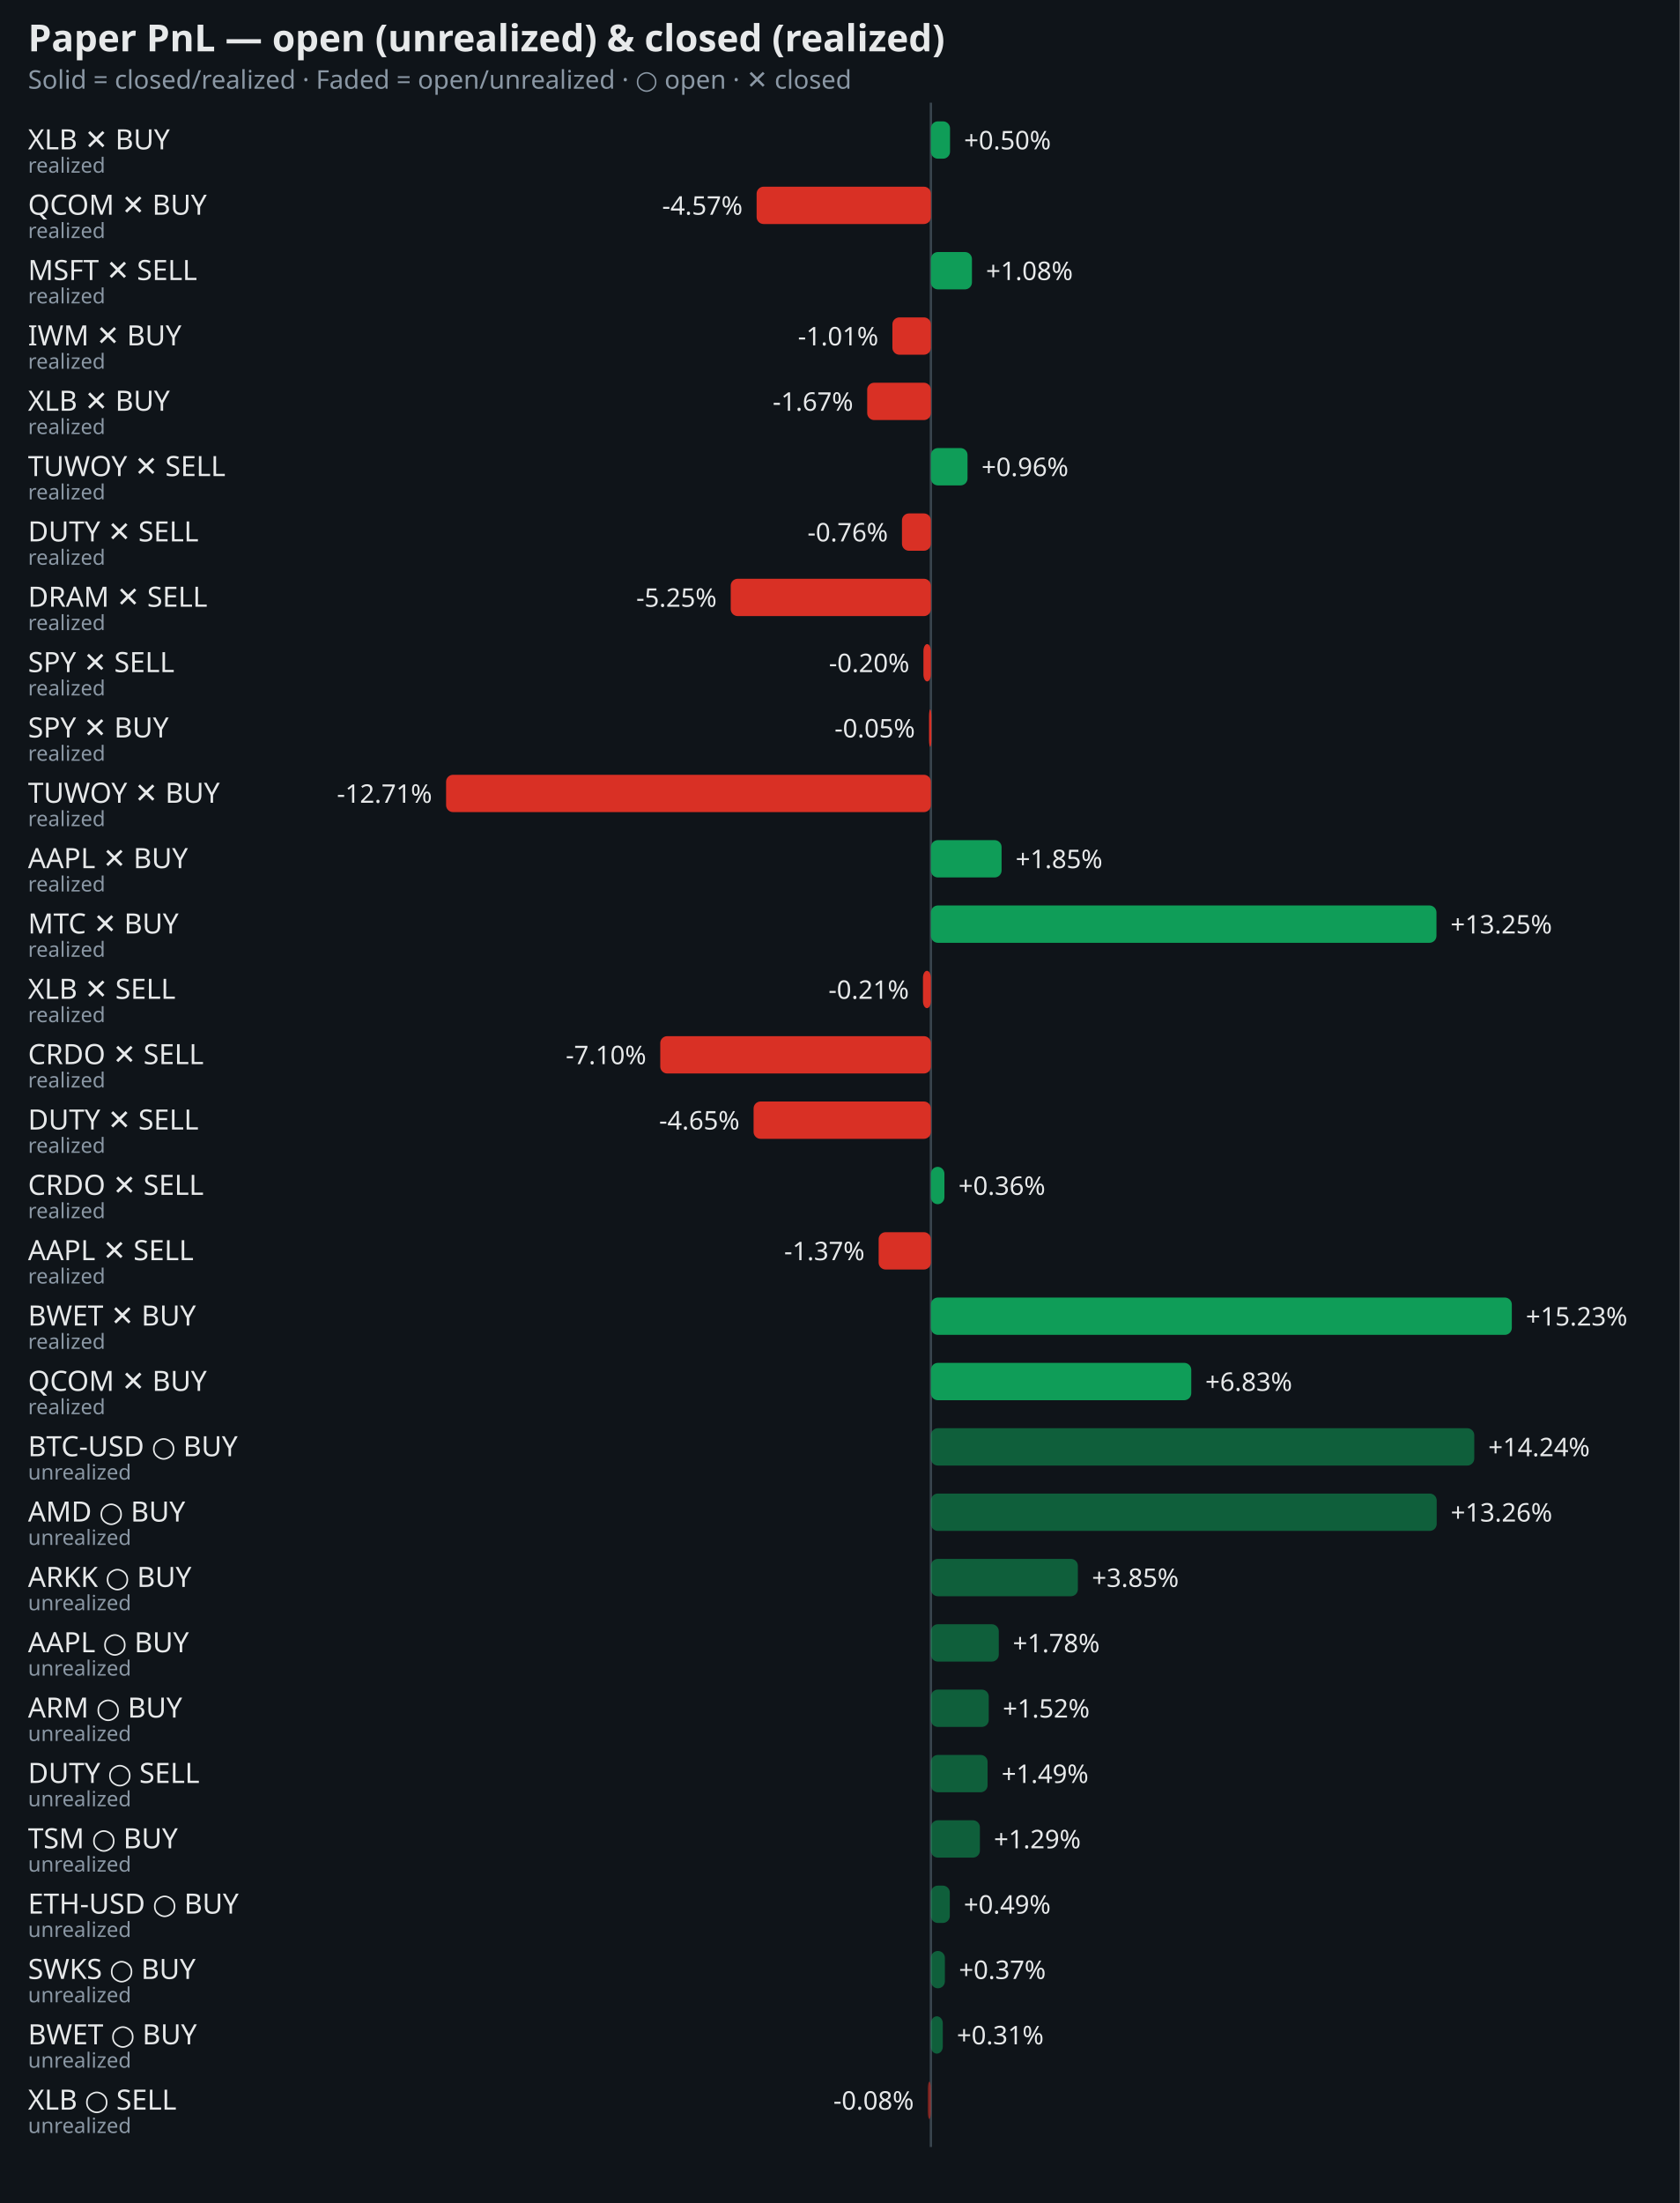
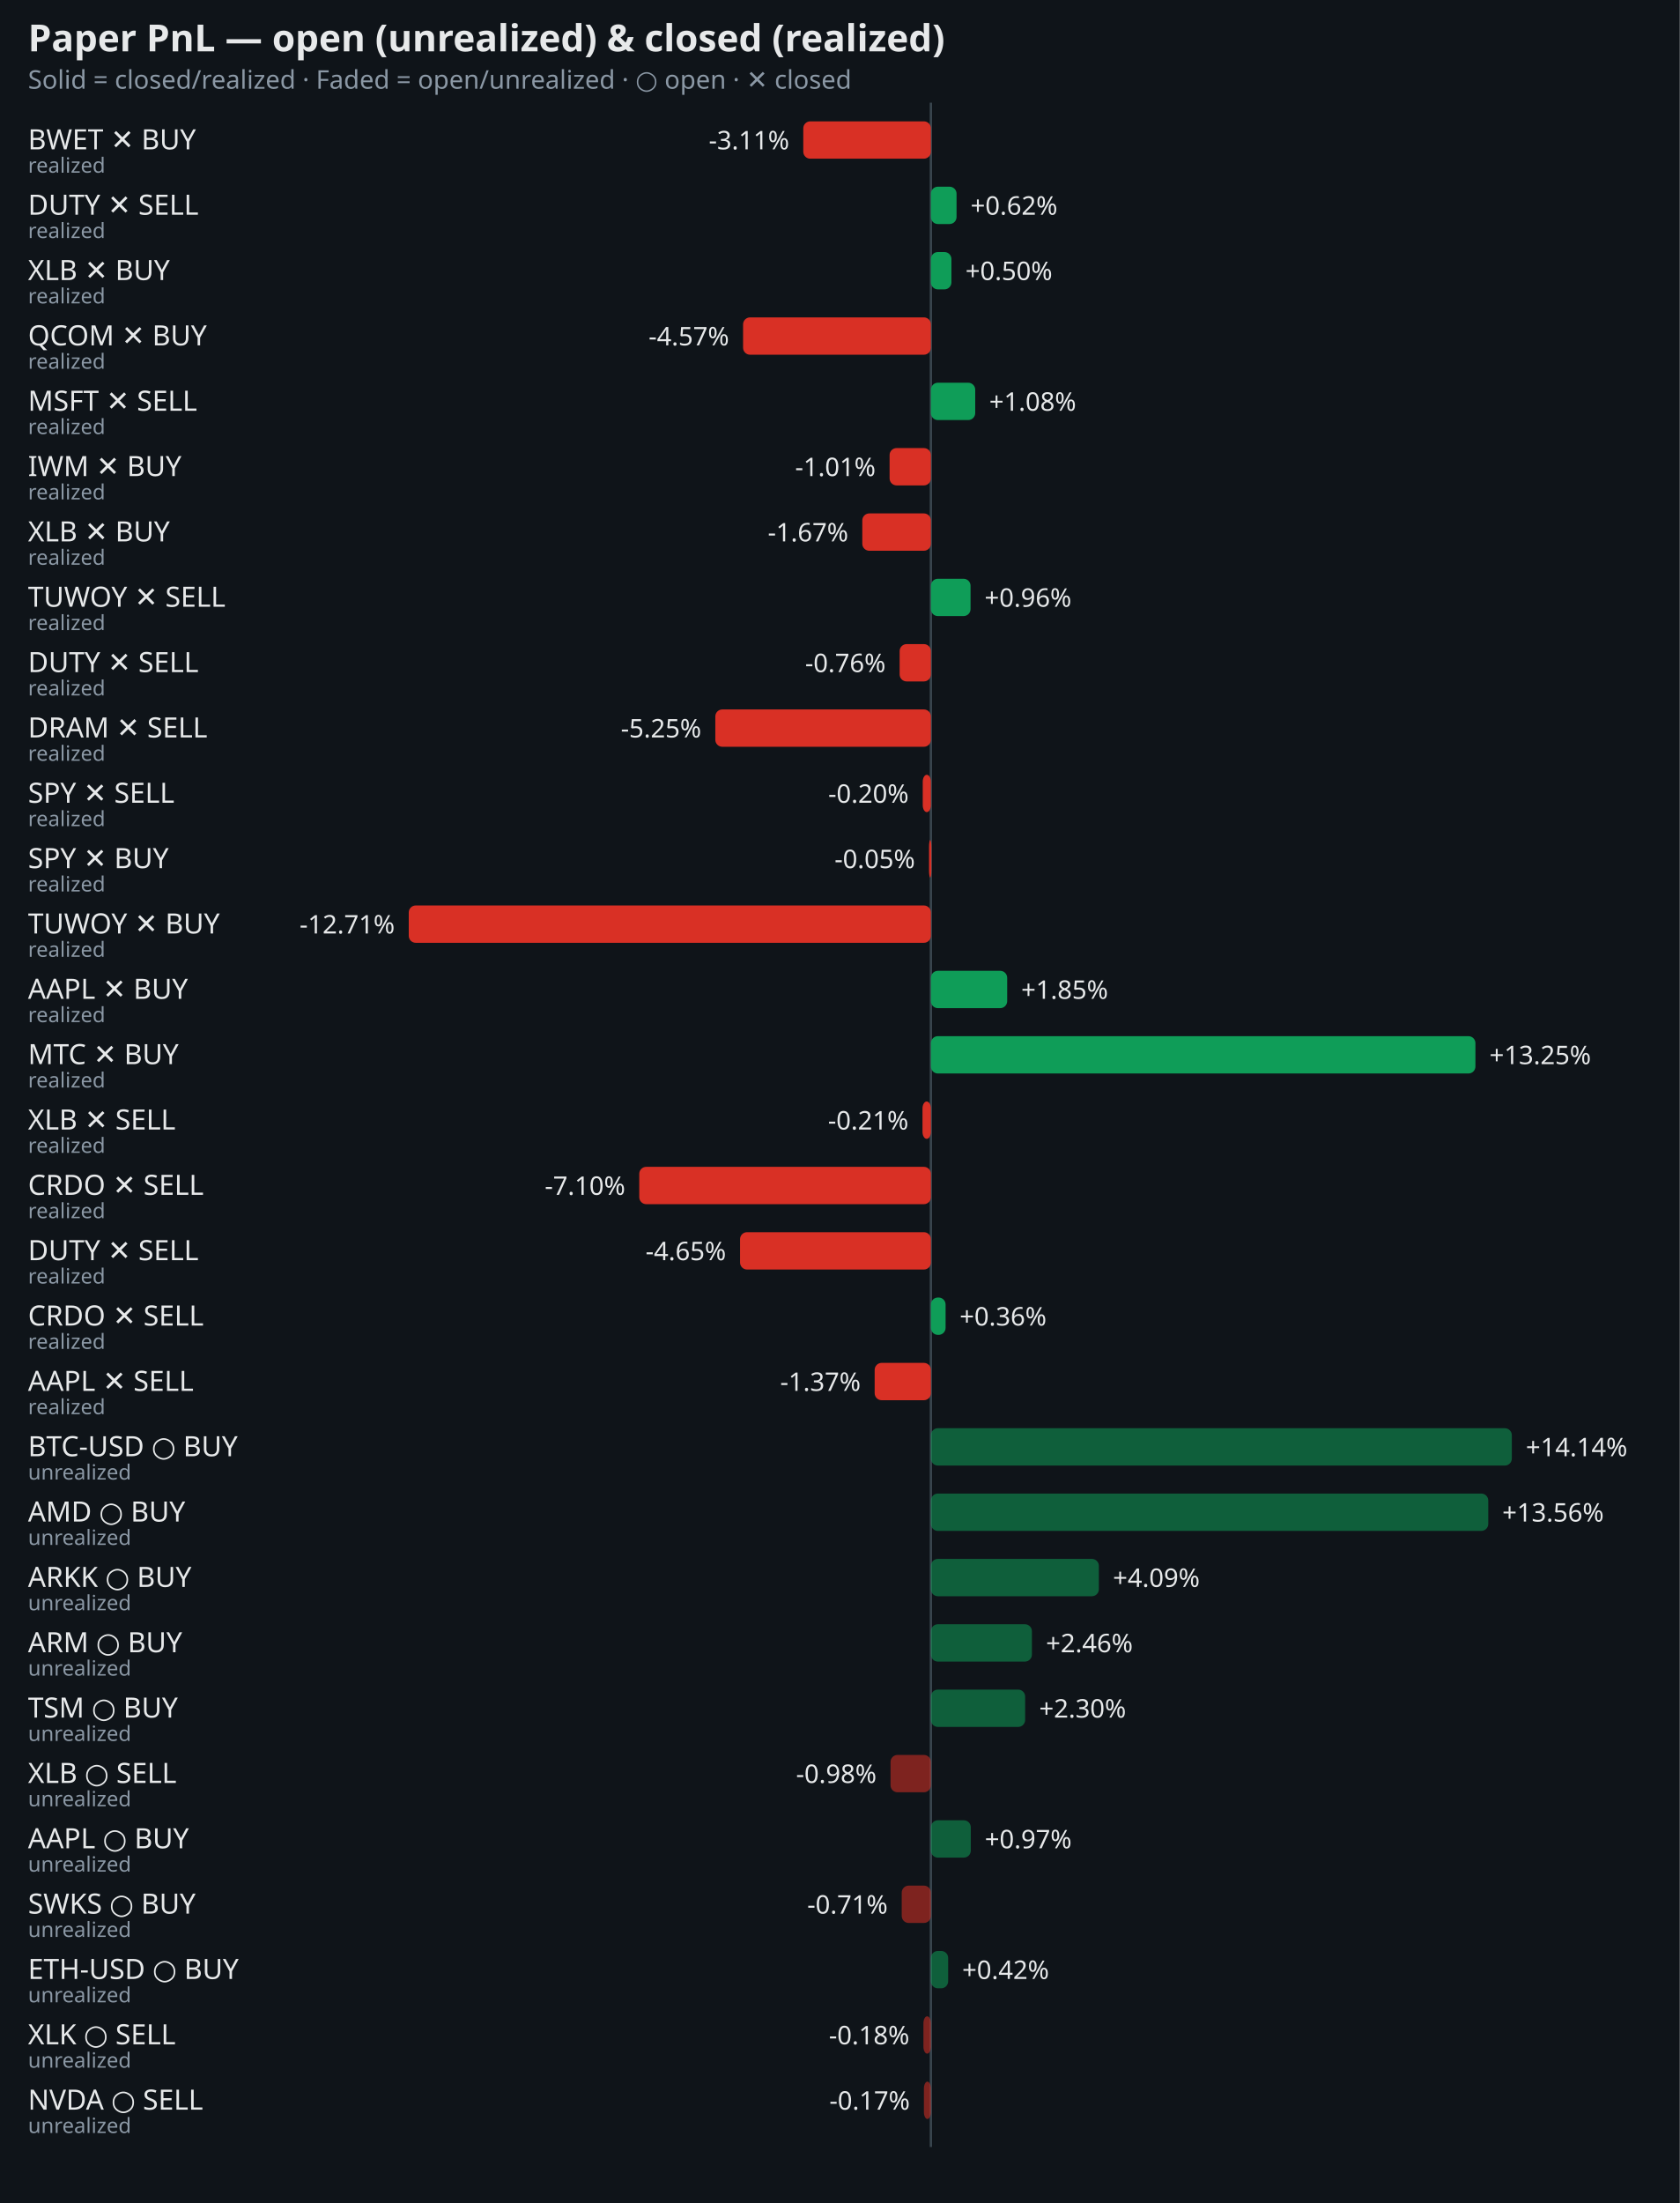
<svg xmlns="http://www.w3.org/2000/svg" width="720" height="944" viewBox="0 0 720 944">
  <rect width="720" height="944" fill="#0f1419" />
  <text x="12" y="22" fill="#e7e9ea" font-family="ui-sans-serif,system-ui,sans-serif" font-size="16" font-weight="600">Paper PnL — open (unrealized) &amp; closed (realized)</text>
  <text x="12" y="38" fill="#8b98a5" font-family="ui-sans-serif,system-ui,sans-serif" font-size="11">Solid = closed/realized · Faded = open/unrealized · ○ open · ✕ closed</text>
  <line x1="399" y1="44" x2="399" y2="920" stroke="#38444d" stroke-width="1" />
-   <text x="12" y="64" fill="#e7e9ea" font-family="ui-sans-serif,system-ui,sans-serif" font-size="12">XLB ✕ BUY</text>
+   <text x="12" y="64" fill="#e7e9ea" font-family="ui-sans-serif,system-ui,sans-serif" font-size="12">BWET ✕ BUY</text>
  <text x="12" y="74" fill="#8b98a5" font-family="ui-sans-serif,system-ui,sans-serif" font-size="9">realized</text>
-   <rect x="399.0" y="52" width="8.2" height="16" rx="3" fill="#0f9d58" opacity="1" />
-   <text x="413.2" y="64" text-anchor="start" fill="#e7e9ea" font-family="ui-sans-serif,system-ui,sans-serif" font-size="11">+0.50%</text>
-   <text x="12" y="92" fill="#e7e9ea" font-family="ui-sans-serif,system-ui,sans-serif" font-size="12">QCOM ✕ BUY</text>
+   <rect x="344.3" y="52" width="54.7" height="16" rx="3" fill="#d93025" opacity="1" />
+   <text x="338.3" y="64" text-anchor="end" fill="#e7e9ea" font-family="ui-sans-serif,system-ui,sans-serif" font-size="11">-3.11%</text>
+   <text x="12" y="92" fill="#e7e9ea" font-family="ui-sans-serif,system-ui,sans-serif" font-size="12">DUTY ✕ SELL</text>
  <text x="12" y="102" fill="#8b98a5" font-family="ui-sans-serif,system-ui,sans-serif" font-size="9">realized</text>
-   <rect x="324.3" y="80" width="74.7" height="16" rx="3" fill="#d93025" opacity="1" />
-   <text x="318.3" y="92" text-anchor="end" fill="#e7e9ea" font-family="ui-sans-serif,system-ui,sans-serif" font-size="11">-4.57%</text>
-   <text x="12" y="120" fill="#e7e9ea" font-family="ui-sans-serif,system-ui,sans-serif" font-size="12">MSFT ✕ SELL</text>
+   <rect x="399.0" y="80" width="11.0" height="16" rx="3" fill="#0f9d58" opacity="1" />
+   <text x="416.0" y="92" text-anchor="start" fill="#e7e9ea" font-family="ui-sans-serif,system-ui,sans-serif" font-size="11">+0.62%</text>
+   <text x="12" y="120" fill="#e7e9ea" font-family="ui-sans-serif,system-ui,sans-serif" font-size="12">XLB ✕ BUY</text>
  <text x="12" y="130" fill="#8b98a5" font-family="ui-sans-serif,system-ui,sans-serif" font-size="9">realized</text>
-   <rect x="399.0" y="108" width="17.6" height="16" rx="3" fill="#0f9d58" opacity="1" />
-   <text x="422.6" y="120" text-anchor="start" fill="#e7e9ea" font-family="ui-sans-serif,system-ui,sans-serif" font-size="11">+1.08%</text>
-   <text x="12" y="148" fill="#e7e9ea" font-family="ui-sans-serif,system-ui,sans-serif" font-size="12">IWM ✕ BUY</text>
+   <rect x="399.0" y="108" width="8.8" height="16" rx="3" fill="#0f9d58" opacity="1" />
+   <text x="413.8" y="120" text-anchor="start" fill="#e7e9ea" font-family="ui-sans-serif,system-ui,sans-serif" font-size="11">+0.50%</text>
+   <text x="12" y="148" fill="#e7e9ea" font-family="ui-sans-serif,system-ui,sans-serif" font-size="12">QCOM ✕ BUY</text>
  <text x="12" y="158" fill="#8b98a5" font-family="ui-sans-serif,system-ui,sans-serif" font-size="9">realized</text>
-   <rect x="382.5" y="136" width="16.5" height="16" rx="3" fill="#d93025" opacity="1" />
-   <text x="376.5" y="148" text-anchor="end" fill="#e7e9ea" font-family="ui-sans-serif,system-ui,sans-serif" font-size="11">-1.01%</text>
-   <text x="12" y="176" fill="#e7e9ea" font-family="ui-sans-serif,system-ui,sans-serif" font-size="12">XLB ✕ BUY</text>
+   <rect x="318.5" y="136" width="80.5" height="16" rx="3" fill="#d93025" opacity="1" />
+   <text x="312.5" y="148" text-anchor="end" fill="#e7e9ea" font-family="ui-sans-serif,system-ui,sans-serif" font-size="11">-4.57%</text>
+   <text x="12" y="176" fill="#e7e9ea" font-family="ui-sans-serif,system-ui,sans-serif" font-size="12">MSFT ✕ SELL</text>
  <text x="12" y="186" fill="#8b98a5" font-family="ui-sans-serif,system-ui,sans-serif" font-size="9">realized</text>
-   <rect x="371.7" y="164" width="27.3" height="16" rx="3" fill="#d93025" opacity="1" />
-   <text x="365.7" y="176" text-anchor="end" fill="#e7e9ea" font-family="ui-sans-serif,system-ui,sans-serif" font-size="11">-1.67%</text>
-   <text x="12" y="204" fill="#e7e9ea" font-family="ui-sans-serif,system-ui,sans-serif" font-size="12">TUWOY ✕ SELL</text>
+   <rect x="399.0" y="164" width="19.0" height="16" rx="3" fill="#0f9d58" opacity="1" />
+   <text x="424.0" y="176" text-anchor="start" fill="#e7e9ea" font-family="ui-sans-serif,system-ui,sans-serif" font-size="11">+1.08%</text>
+   <text x="12" y="204" fill="#e7e9ea" font-family="ui-sans-serif,system-ui,sans-serif" font-size="12">IWM ✕ BUY</text>
  <text x="12" y="214" fill="#8b98a5" font-family="ui-sans-serif,system-ui,sans-serif" font-size="9">realized</text>
-   <rect x="399.0" y="192" width="15.7" height="16" rx="3" fill="#0f9d58" opacity="1" />
-   <text x="420.7" y="204" text-anchor="start" fill="#e7e9ea" font-family="ui-sans-serif,system-ui,sans-serif" font-size="11">+0.96%</text>
-   <text x="12" y="232" fill="#e7e9ea" font-family="ui-sans-serif,system-ui,sans-serif" font-size="12">DUTY ✕ SELL</text>
+   <rect x="381.3" y="192" width="17.7" height="16" rx="3" fill="#d93025" opacity="1" />
+   <text x="375.3" y="204" text-anchor="end" fill="#e7e9ea" font-family="ui-sans-serif,system-ui,sans-serif" font-size="11">-1.01%</text>
+   <text x="12" y="232" fill="#e7e9ea" font-family="ui-sans-serif,system-ui,sans-serif" font-size="12">XLB ✕ BUY</text>
  <text x="12" y="242" fill="#8b98a5" font-family="ui-sans-serif,system-ui,sans-serif" font-size="9">realized</text>
-   <rect x="386.6" y="220" width="12.4" height="16" rx="3" fill="#d93025" opacity="1" />
-   <text x="380.6" y="232" text-anchor="end" fill="#e7e9ea" font-family="ui-sans-serif,system-ui,sans-serif" font-size="11">-0.76%</text>
-   <text x="12" y="260" fill="#e7e9ea" font-family="ui-sans-serif,system-ui,sans-serif" font-size="12">DRAM ✕ SELL</text>
+   <rect x="369.6" y="220" width="29.4" height="16" rx="3" fill="#d93025" opacity="1" />
+   <text x="363.6" y="232" text-anchor="end" fill="#e7e9ea" font-family="ui-sans-serif,system-ui,sans-serif" font-size="11">-1.67%</text>
+   <text x="12" y="260" fill="#e7e9ea" font-family="ui-sans-serif,system-ui,sans-serif" font-size="12">TUWOY ✕ SELL</text>
  <text x="12" y="270" fill="#8b98a5" font-family="ui-sans-serif,system-ui,sans-serif" font-size="9">realized</text>
-   <rect x="313.2" y="248" width="85.8" height="16" rx="3" fill="#d93025" opacity="1" />
-   <text x="307.2" y="260" text-anchor="end" fill="#e7e9ea" font-family="ui-sans-serif,system-ui,sans-serif" font-size="11">-5.25%</text>
-   <text x="12" y="288" fill="#e7e9ea" font-family="ui-sans-serif,system-ui,sans-serif" font-size="12">SPY ✕ SELL</text>
+   <rect x="399.0" y="248" width="17.0" height="16" rx="3" fill="#0f9d58" opacity="1" />
+   <text x="422.0" y="260" text-anchor="start" fill="#e7e9ea" font-family="ui-sans-serif,system-ui,sans-serif" font-size="11">+0.96%</text>
+   <text x="12" y="288" fill="#e7e9ea" font-family="ui-sans-serif,system-ui,sans-serif" font-size="12">DUTY ✕ SELL</text>
  <text x="12" y="298" fill="#8b98a5" font-family="ui-sans-serif,system-ui,sans-serif" font-size="9">realized</text>
-   <rect x="395.8" y="276" width="3.2" height="16" rx="3" fill="#d93025" opacity="1" />
-   <text x="389.8" y="288" text-anchor="end" fill="#e7e9ea" font-family="ui-sans-serif,system-ui,sans-serif" font-size="11">-0.20%</text>
-   <text x="12" y="316" fill="#e7e9ea" font-family="ui-sans-serif,system-ui,sans-serif" font-size="12">SPY ✕ BUY</text>
+   <rect x="385.6" y="276" width="13.4" height="16" rx="3" fill="#d93025" opacity="1" />
+   <text x="379.6" y="288" text-anchor="end" fill="#e7e9ea" font-family="ui-sans-serif,system-ui,sans-serif" font-size="11">-0.76%</text>
+   <text x="12" y="316" fill="#e7e9ea" font-family="ui-sans-serif,system-ui,sans-serif" font-size="12">DRAM ✕ SELL</text>
  <text x="12" y="326" fill="#8b98a5" font-family="ui-sans-serif,system-ui,sans-serif" font-size="9">realized</text>
-   <rect x="398.2" y="304" width="1.0" height="16" rx="3" fill="#d93025" opacity="1" />
-   <text x="392.2" y="316" text-anchor="end" fill="#e7e9ea" font-family="ui-sans-serif,system-ui,sans-serif" font-size="11">-0.05%</text>
-   <text x="12" y="344" fill="#e7e9ea" font-family="ui-sans-serif,system-ui,sans-serif" font-size="12">TUWOY ✕ BUY</text>
+   <rect x="306.6" y="304" width="92.4" height="16" rx="3" fill="#d93025" opacity="1" />
+   <text x="300.6" y="316" text-anchor="end" fill="#e7e9ea" font-family="ui-sans-serif,system-ui,sans-serif" font-size="11">-5.25%</text>
+   <text x="12" y="344" fill="#e7e9ea" font-family="ui-sans-serif,system-ui,sans-serif" font-size="12">SPY ✕ SELL</text>
  <text x="12" y="354" fill="#8b98a5" font-family="ui-sans-serif,system-ui,sans-serif" font-size="9">realized</text>
-   <rect x="191.2" y="332" width="207.8" height="16" rx="3" fill="#d93025" opacity="1" />
-   <text x="185.2" y="344" text-anchor="end" fill="#e7e9ea" font-family="ui-sans-serif,system-ui,sans-serif" font-size="11">-12.71%</text>
-   <text x="12" y="372" fill="#e7e9ea" font-family="ui-sans-serif,system-ui,sans-serif" font-size="12">AAPL ✕ BUY</text>
+   <rect x="395.5" y="332" width="3.5" height="16" rx="3" fill="#d93025" opacity="1" />
+   <text x="389.5" y="344" text-anchor="end" fill="#e7e9ea" font-family="ui-sans-serif,system-ui,sans-serif" font-size="11">-0.20%</text>
+   <text x="12" y="372" fill="#e7e9ea" font-family="ui-sans-serif,system-ui,sans-serif" font-size="12">SPY ✕ BUY</text>
  <text x="12" y="382" fill="#8b98a5" font-family="ui-sans-serif,system-ui,sans-serif" font-size="9">realized</text>
-   <rect x="399.0" y="360" width="30.3" height="16" rx="3" fill="#0f9d58" opacity="1" />
-   <text x="435.3" y="372" text-anchor="start" fill="#e7e9ea" font-family="ui-sans-serif,system-ui,sans-serif" font-size="11">+1.85%</text>
-   <text x="12" y="400" fill="#e7e9ea" font-family="ui-sans-serif,system-ui,sans-serif" font-size="12">MTC ✕ BUY</text>
+   <rect x="398.2" y="360" width="1.0" height="16" rx="3" fill="#d93025" opacity="1" />
+   <text x="392.2" y="372" text-anchor="end" fill="#e7e9ea" font-family="ui-sans-serif,system-ui,sans-serif" font-size="11">-0.05%</text>
+   <text x="12" y="400" fill="#e7e9ea" font-family="ui-sans-serif,system-ui,sans-serif" font-size="12">TUWOY ✕ BUY</text>
  <text x="12" y="410" fill="#8b98a5" font-family="ui-sans-serif,system-ui,sans-serif" font-size="9">realized</text>
-   <rect x="399.0" y="388" width="216.7" height="16" rx="3" fill="#0f9d58" opacity="1" />
-   <text x="621.7" y="400" text-anchor="start" fill="#e7e9ea" font-family="ui-sans-serif,system-ui,sans-serif" font-size="11">+13.25%</text>
-   <text x="12" y="428" fill="#e7e9ea" font-family="ui-sans-serif,system-ui,sans-serif" font-size="12">XLB ✕ SELL</text>
+   <rect x="175.2" y="388" width="223.8" height="16" rx="3" fill="#d93025" opacity="1" />
+   <text x="169.2" y="400" text-anchor="end" fill="#e7e9ea" font-family="ui-sans-serif,system-ui,sans-serif" font-size="11">-12.71%</text>
+   <text x="12" y="428" fill="#e7e9ea" font-family="ui-sans-serif,system-ui,sans-serif" font-size="12">AAPL ✕ BUY</text>
  <text x="12" y="438" fill="#8b98a5" font-family="ui-sans-serif,system-ui,sans-serif" font-size="9">realized</text>
-   <rect x="395.6" y="416" width="3.4" height="16" rx="3" fill="#d93025" opacity="1" />
-   <text x="389.6" y="428" text-anchor="end" fill="#e7e9ea" font-family="ui-sans-serif,system-ui,sans-serif" font-size="11">-0.21%</text>
-   <text x="12" y="456" fill="#e7e9ea" font-family="ui-sans-serif,system-ui,sans-serif" font-size="12">CRDO ✕ SELL</text>
+   <rect x="399.0" y="416" width="32.7" height="16" rx="3" fill="#0f9d58" opacity="1" />
+   <text x="437.7" y="428" text-anchor="start" fill="#e7e9ea" font-family="ui-sans-serif,system-ui,sans-serif" font-size="11">+1.85%</text>
+   <text x="12" y="456" fill="#e7e9ea" font-family="ui-sans-serif,system-ui,sans-serif" font-size="12">MTC ✕ BUY</text>
  <text x="12" y="466" fill="#8b98a5" font-family="ui-sans-serif,system-ui,sans-serif" font-size="9">realized</text>
-   <rect x="283.0" y="444" width="116.0" height="16" rx="3" fill="#d93025" opacity="1" />
-   <text x="277.0" y="456" text-anchor="end" fill="#e7e9ea" font-family="ui-sans-serif,system-ui,sans-serif" font-size="11">-7.10%</text>
-   <text x="12" y="484" fill="#e7e9ea" font-family="ui-sans-serif,system-ui,sans-serif" font-size="12">DUTY ✕ SELL</text>
+   <rect x="399.0" y="444" width="233.4" height="16" rx="3" fill="#0f9d58" opacity="1" />
+   <text x="638.4" y="456" text-anchor="start" fill="#e7e9ea" font-family="ui-sans-serif,system-ui,sans-serif" font-size="11">+13.25%</text>
+   <text x="12" y="484" fill="#e7e9ea" font-family="ui-sans-serif,system-ui,sans-serif" font-size="12">XLB ✕ SELL</text>
  <text x="12" y="494" fill="#8b98a5" font-family="ui-sans-serif,system-ui,sans-serif" font-size="9">realized</text>
-   <rect x="323.0" y="472" width="76.0" height="16" rx="3" fill="#d93025" opacity="1" />
-   <text x="317.0" y="484" text-anchor="end" fill="#e7e9ea" font-family="ui-sans-serif,system-ui,sans-serif" font-size="11">-4.65%</text>
+   <rect x="395.4" y="472" width="3.6" height="16" rx="3" fill="#d93025" opacity="1" />
+   <text x="389.4" y="484" text-anchor="end" fill="#e7e9ea" font-family="ui-sans-serif,system-ui,sans-serif" font-size="11">-0.21%</text>
  <text x="12" y="512" fill="#e7e9ea" font-family="ui-sans-serif,system-ui,sans-serif" font-size="12">CRDO ✕ SELL</text>
  <text x="12" y="522" fill="#8b98a5" font-family="ui-sans-serif,system-ui,sans-serif" font-size="9">realized</text>
-   <rect x="399.0" y="500" width="5.8" height="16" rx="3" fill="#0f9d58" opacity="1" />
-   <text x="410.8" y="512" text-anchor="start" fill="#e7e9ea" font-family="ui-sans-serif,system-ui,sans-serif" font-size="11">+0.36%</text>
-   <text x="12" y="540" fill="#e7e9ea" font-family="ui-sans-serif,system-ui,sans-serif" font-size="12">AAPL ✕ SELL</text>
+   <rect x="274.0" y="500" width="125.0" height="16" rx="3" fill="#d93025" opacity="1" />
+   <text x="268.0" y="512" text-anchor="end" fill="#e7e9ea" font-family="ui-sans-serif,system-ui,sans-serif" font-size="11">-7.10%</text>
+   <text x="12" y="540" fill="#e7e9ea" font-family="ui-sans-serif,system-ui,sans-serif" font-size="12">DUTY ✕ SELL</text>
  <text x="12" y="550" fill="#8b98a5" font-family="ui-sans-serif,system-ui,sans-serif" font-size="9">realized</text>
-   <rect x="376.6" y="528" width="22.4" height="16" rx="3" fill="#d93025" opacity="1" />
-   <text x="370.6" y="540" text-anchor="end" fill="#e7e9ea" font-family="ui-sans-serif,system-ui,sans-serif" font-size="11">-1.37%</text>
-   <text x="12" y="568" fill="#e7e9ea" font-family="ui-sans-serif,system-ui,sans-serif" font-size="12">BWET ✕ BUY</text>
+   <rect x="317.2" y="528" width="81.8" height="16" rx="3" fill="#d93025" opacity="1" />
+   <text x="311.2" y="540" text-anchor="end" fill="#e7e9ea" font-family="ui-sans-serif,system-ui,sans-serif" font-size="11">-4.65%</text>
+   <text x="12" y="568" fill="#e7e9ea" font-family="ui-sans-serif,system-ui,sans-serif" font-size="12">CRDO ✕ SELL</text>
  <text x="12" y="578" fill="#8b98a5" font-family="ui-sans-serif,system-ui,sans-serif" font-size="9">realized</text>
-   <rect x="399.0" y="556" width="249.0" height="16" rx="3" fill="#0f9d58" opacity="1" />
-   <text x="654.0" y="568" text-anchor="start" fill="#e7e9ea" font-family="ui-sans-serif,system-ui,sans-serif" font-size="11">+15.23%</text>
-   <text x="12" y="596" fill="#e7e9ea" font-family="ui-sans-serif,system-ui,sans-serif" font-size="12">QCOM ✕ BUY</text>
+   <rect x="399.0" y="556" width="6.3" height="16" rx="3" fill="#0f9d58" opacity="1" />
+   <text x="411.3" y="568" text-anchor="start" fill="#e7e9ea" font-family="ui-sans-serif,system-ui,sans-serif" font-size="11">+0.36%</text>
+   <text x="12" y="596" fill="#e7e9ea" font-family="ui-sans-serif,system-ui,sans-serif" font-size="12">AAPL ✕ SELL</text>
  <text x="12" y="606" fill="#8b98a5" font-family="ui-sans-serif,system-ui,sans-serif" font-size="9">realized</text>
-   <rect x="399.0" y="584" width="111.6" height="16" rx="3" fill="#0f9d58" opacity="1" />
-   <text x="516.6" y="596" text-anchor="start" fill="#e7e9ea" font-family="ui-sans-serif,system-ui,sans-serif" font-size="11">+6.83%</text>
+   <rect x="374.9" y="584" width="24.1" height="16" rx="3" fill="#d93025" opacity="1" />
+   <text x="368.9" y="596" text-anchor="end" fill="#e7e9ea" font-family="ui-sans-serif,system-ui,sans-serif" font-size="11">-1.37%</text>
  <text x="12" y="624" fill="#e7e9ea" font-family="ui-sans-serif,system-ui,sans-serif" font-size="12">BTC-USD ○ BUY</text>
  <text x="12" y="634" fill="#8b98a5" font-family="ui-sans-serif,system-ui,sans-serif" font-size="9">unrealized</text>
-   <rect x="399.0" y="612" width="232.9" height="16" rx="3" fill="#0f9d58" opacity="0.55" />
-   <text x="637.9" y="624" text-anchor="start" fill="#e7e9ea" font-family="ui-sans-serif,system-ui,sans-serif" font-size="11">+14.24%</text>
+   <rect x="399.0" y="612" width="249.0" height="16" rx="3" fill="#0f9d58" opacity="0.55" />
+   <text x="654.0" y="624" text-anchor="start" fill="#e7e9ea" font-family="ui-sans-serif,system-ui,sans-serif" font-size="11">+14.14%</text>
  <text x="12" y="652" fill="#e7e9ea" font-family="ui-sans-serif,system-ui,sans-serif" font-size="12">AMD ○ BUY</text>
  <text x="12" y="662" fill="#8b98a5" font-family="ui-sans-serif,system-ui,sans-serif" font-size="9">unrealized</text>
-   <rect x="399.0" y="640" width="216.8" height="16" rx="3" fill="#0f9d58" opacity="0.55" />
-   <text x="621.8" y="652" text-anchor="start" fill="#e7e9ea" font-family="ui-sans-serif,system-ui,sans-serif" font-size="11">+13.26%</text>
+   <rect x="399.0" y="640" width="238.9" height="16" rx="3" fill="#0f9d58" opacity="0.55" />
+   <text x="643.9" y="652" text-anchor="start" fill="#e7e9ea" font-family="ui-sans-serif,system-ui,sans-serif" font-size="11">+13.56%</text>
  <text x="12" y="680" fill="#e7e9ea" font-family="ui-sans-serif,system-ui,sans-serif" font-size="12">ARKK ○ BUY</text>
  <text x="12" y="690" fill="#8b98a5" font-family="ui-sans-serif,system-ui,sans-serif" font-size="9">unrealized</text>
-   <rect x="399.0" y="668" width="63.0" height="16" rx="3" fill="#0f9d58" opacity="0.55" />
-   <text x="468.0" y="680" text-anchor="start" fill="#e7e9ea" font-family="ui-sans-serif,system-ui,sans-serif" font-size="11">+3.85%</text>
-   <text x="12" y="708" fill="#e7e9ea" font-family="ui-sans-serif,system-ui,sans-serif" font-size="12">AAPL ○ BUY</text>
+   <rect x="399.0" y="668" width="72.0" height="16" rx="3" fill="#0f9d58" opacity="0.55" />
+   <text x="477.0" y="680" text-anchor="start" fill="#e7e9ea" font-family="ui-sans-serif,system-ui,sans-serif" font-size="11">+4.09%</text>
+   <text x="12" y="708" fill="#e7e9ea" font-family="ui-sans-serif,system-ui,sans-serif" font-size="12">ARM ○ BUY</text>
  <text x="12" y="718" fill="#8b98a5" font-family="ui-sans-serif,system-ui,sans-serif" font-size="9">unrealized</text>
-   <rect x="399.0" y="696" width="29.1" height="16" rx="3" fill="#0f9d58" opacity="0.55" />
-   <text x="434.1" y="708" text-anchor="start" fill="#e7e9ea" font-family="ui-sans-serif,system-ui,sans-serif" font-size="11">+1.78%</text>
-   <text x="12" y="736" fill="#e7e9ea" font-family="ui-sans-serif,system-ui,sans-serif" font-size="12">ARM ○ BUY</text>
+   <rect x="399.0" y="696" width="43.3" height="16" rx="3" fill="#0f9d58" opacity="0.55" />
+   <text x="448.3" y="708" text-anchor="start" fill="#e7e9ea" font-family="ui-sans-serif,system-ui,sans-serif" font-size="11">+2.46%</text>
+   <text x="12" y="736" fill="#e7e9ea" font-family="ui-sans-serif,system-ui,sans-serif" font-size="12">TSM ○ BUY</text>
  <text x="12" y="746" fill="#8b98a5" font-family="ui-sans-serif,system-ui,sans-serif" font-size="9">unrealized</text>
-   <rect x="399.0" y="724" width="24.8" height="16" rx="3" fill="#0f9d58" opacity="0.55" />
-   <text x="429.8" y="736" text-anchor="start" fill="#e7e9ea" font-family="ui-sans-serif,system-ui,sans-serif" font-size="11">+1.52%</text>
-   <text x="12" y="764" fill="#e7e9ea" font-family="ui-sans-serif,system-ui,sans-serif" font-size="12">DUTY ○ SELL</text>
+   <rect x="399.0" y="724" width="40.4" height="16" rx="3" fill="#0f9d58" opacity="0.55" />
+   <text x="445.4" y="736" text-anchor="start" fill="#e7e9ea" font-family="ui-sans-serif,system-ui,sans-serif" font-size="11">+2.30%</text>
+   <text x="12" y="764" fill="#e7e9ea" font-family="ui-sans-serif,system-ui,sans-serif" font-size="12">XLB ○ SELL</text>
  <text x="12" y="774" fill="#8b98a5" font-family="ui-sans-serif,system-ui,sans-serif" font-size="9">unrealized</text>
-   <rect x="399.0" y="752" width="24.3" height="16" rx="3" fill="#0f9d58" opacity="0.55" />
-   <text x="429.3" y="764" text-anchor="start" fill="#e7e9ea" font-family="ui-sans-serif,system-ui,sans-serif" font-size="11">+1.49%</text>
-   <text x="12" y="792" fill="#e7e9ea" font-family="ui-sans-serif,system-ui,sans-serif" font-size="12">TSM ○ BUY</text>
+   <rect x="381.7" y="752" width="17.3" height="16" rx="3" fill="#d93025" opacity="0.55" />
+   <text x="375.7" y="764" text-anchor="end" fill="#e7e9ea" font-family="ui-sans-serif,system-ui,sans-serif" font-size="11">-0.98%</text>
+   <text x="12" y="792" fill="#e7e9ea" font-family="ui-sans-serif,system-ui,sans-serif" font-size="12">AAPL ○ BUY</text>
  <text x="12" y="802" fill="#8b98a5" font-family="ui-sans-serif,system-ui,sans-serif" font-size="9">unrealized</text>
-   <rect x="399.0" y="780" width="21.0" height="16" rx="3" fill="#0f9d58" opacity="0.55" />
-   <text x="426.0" y="792" text-anchor="start" fill="#e7e9ea" font-family="ui-sans-serif,system-ui,sans-serif" font-size="11">+1.29%</text>
-   <text x="12" y="820" fill="#e7e9ea" font-family="ui-sans-serif,system-ui,sans-serif" font-size="12">ETH-USD ○ BUY</text>
+   <rect x="399.0" y="780" width="17.1" height="16" rx="3" fill="#0f9d58" opacity="0.55" />
+   <text x="422.1" y="792" text-anchor="start" fill="#e7e9ea" font-family="ui-sans-serif,system-ui,sans-serif" font-size="11">+0.97%</text>
+   <text x="12" y="820" fill="#e7e9ea" font-family="ui-sans-serif,system-ui,sans-serif" font-size="12">SWKS ○ BUY</text>
  <text x="12" y="830" fill="#8b98a5" font-family="ui-sans-serif,system-ui,sans-serif" font-size="9">unrealized</text>
-   <rect x="399.0" y="808" width="8.1" height="16" rx="3" fill="#0f9d58" opacity="0.55" />
-   <text x="413.1" y="820" text-anchor="start" fill="#e7e9ea" font-family="ui-sans-serif,system-ui,sans-serif" font-size="11">+0.49%</text>
-   <text x="12" y="848" fill="#e7e9ea" font-family="ui-sans-serif,system-ui,sans-serif" font-size="12">SWKS ○ BUY</text>
+   <rect x="386.5" y="808" width="12.5" height="16" rx="3" fill="#d93025" opacity="0.55" />
+   <text x="380.5" y="820" text-anchor="end" fill="#e7e9ea" font-family="ui-sans-serif,system-ui,sans-serif" font-size="11">-0.71%</text>
+   <text x="12" y="848" fill="#e7e9ea" font-family="ui-sans-serif,system-ui,sans-serif" font-size="12">ETH-USD ○ BUY</text>
  <text x="12" y="858" fill="#8b98a5" font-family="ui-sans-serif,system-ui,sans-serif" font-size="9">unrealized</text>
-   <rect x="399.0" y="836" width="6.0" height="16" rx="3" fill="#0f9d58" opacity="0.55" />
-   <text x="411.0" y="848" text-anchor="start" fill="#e7e9ea" font-family="ui-sans-serif,system-ui,sans-serif" font-size="11">+0.37%</text>
-   <text x="12" y="876" fill="#e7e9ea" font-family="ui-sans-serif,system-ui,sans-serif" font-size="12">BWET ○ BUY</text>
+   <rect x="399.0" y="836" width="7.4" height="16" rx="3" fill="#0f9d58" opacity="0.55" />
+   <text x="412.4" y="848" text-anchor="start" fill="#e7e9ea" font-family="ui-sans-serif,system-ui,sans-serif" font-size="11">+0.42%</text>
+   <text x="12" y="876" fill="#e7e9ea" font-family="ui-sans-serif,system-ui,sans-serif" font-size="12">XLK ○ SELL</text>
  <text x="12" y="886" fill="#8b98a5" font-family="ui-sans-serif,system-ui,sans-serif" font-size="9">unrealized</text>
-   <rect x="399.0" y="864" width="5.1" height="16" rx="3" fill="#0f9d58" opacity="0.55" />
-   <text x="410.1" y="876" text-anchor="start" fill="#e7e9ea" font-family="ui-sans-serif,system-ui,sans-serif" font-size="11">+0.31%</text>
-   <text x="12" y="904" fill="#e7e9ea" font-family="ui-sans-serif,system-ui,sans-serif" font-size="12">XLB ○ SELL</text>
+   <rect x="395.8" y="864" width="3.2" height="16" rx="3" fill="#d93025" opacity="0.55" />
+   <text x="389.8" y="876" text-anchor="end" fill="#e7e9ea" font-family="ui-sans-serif,system-ui,sans-serif" font-size="11">-0.18%</text>
+   <text x="12" y="904" fill="#e7e9ea" font-family="ui-sans-serif,system-ui,sans-serif" font-size="12">NVDA ○ SELL</text>
  <text x="12" y="914" fill="#8b98a5" font-family="ui-sans-serif,system-ui,sans-serif" font-size="9">unrealized</text>
-   <rect x="397.7" y="892" width="1.3" height="16" rx="3" fill="#d93025" opacity="0.55" />
-   <text x="391.7" y="904" text-anchor="end" fill="#e7e9ea" font-family="ui-sans-serif,system-ui,sans-serif" font-size="11">-0.08%</text>
+   <rect x="396.0" y="892" width="3.0" height="16" rx="3" fill="#d93025" opacity="0.55" />
+   <text x="390.0" y="904" text-anchor="end" fill="#e7e9ea" font-family="ui-sans-serif,system-ui,sans-serif" font-size="11">-0.17%</text>
</svg>
